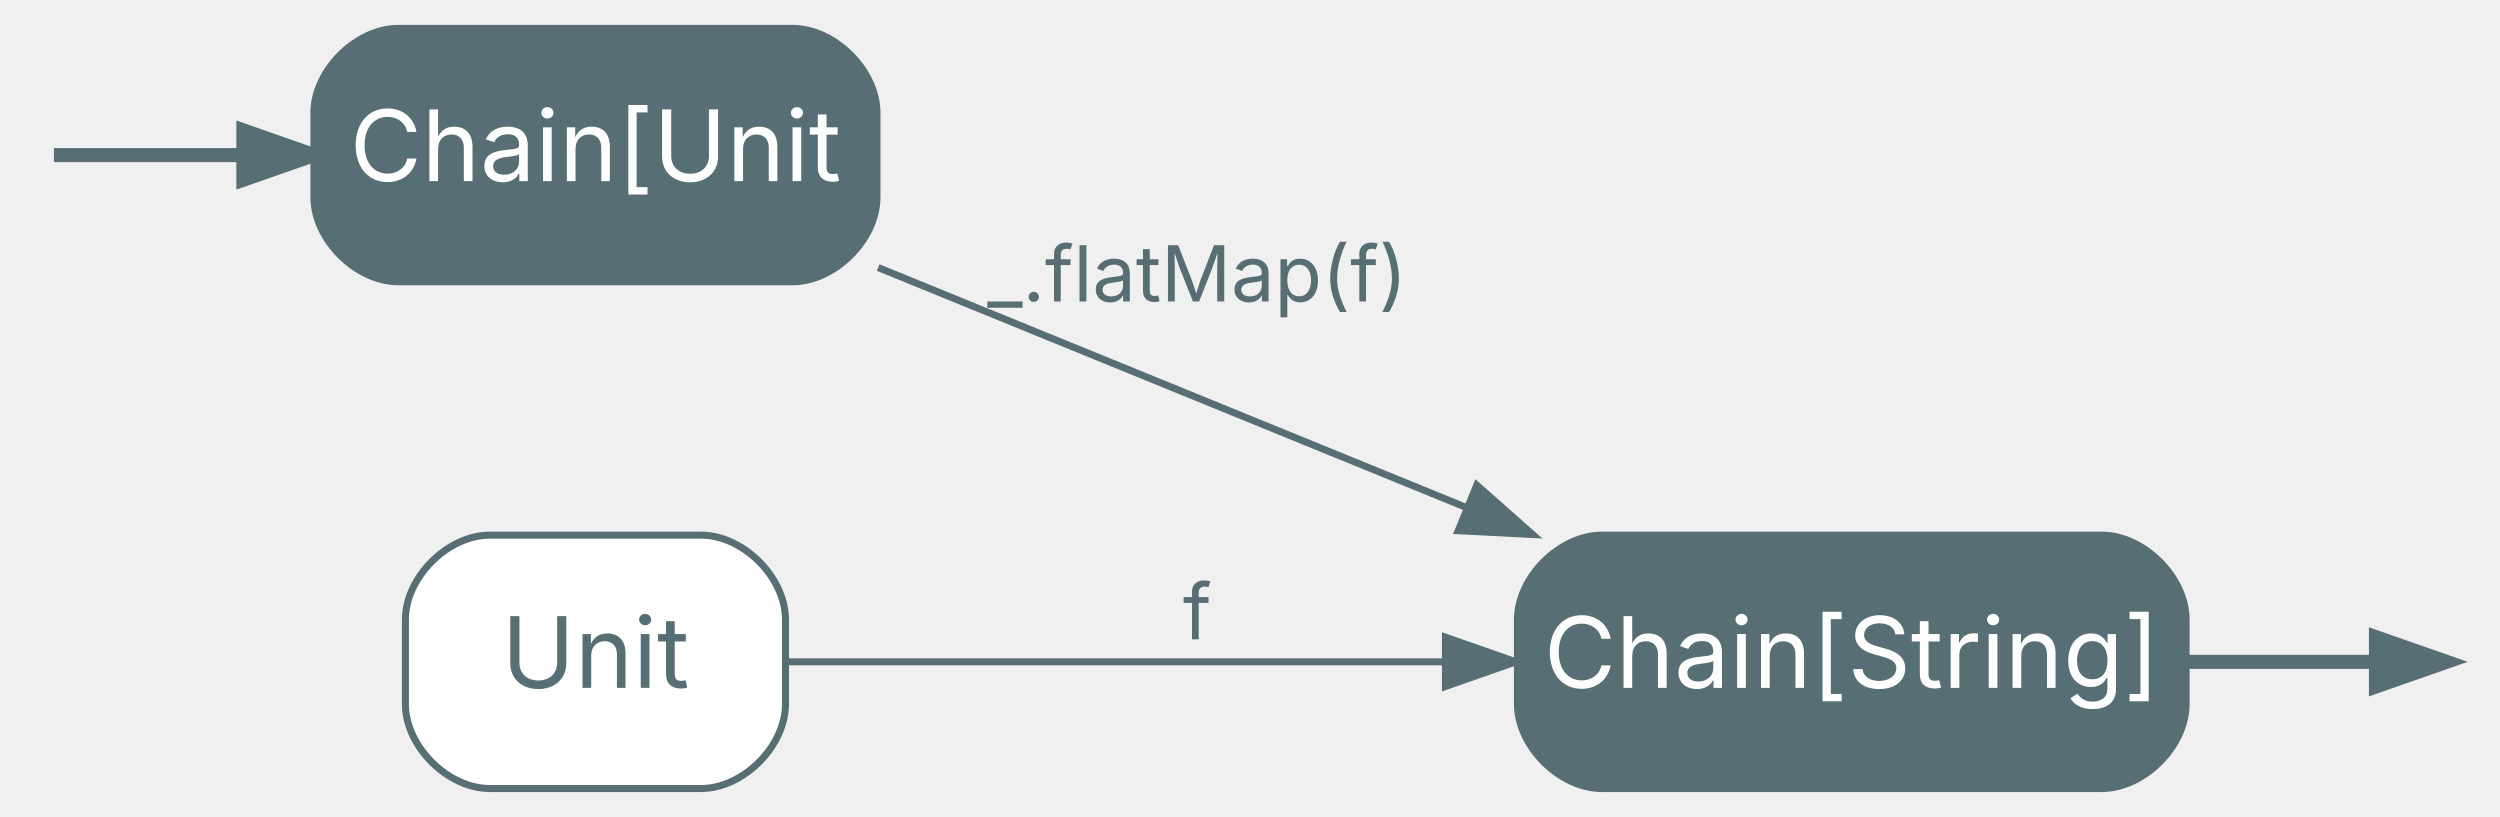
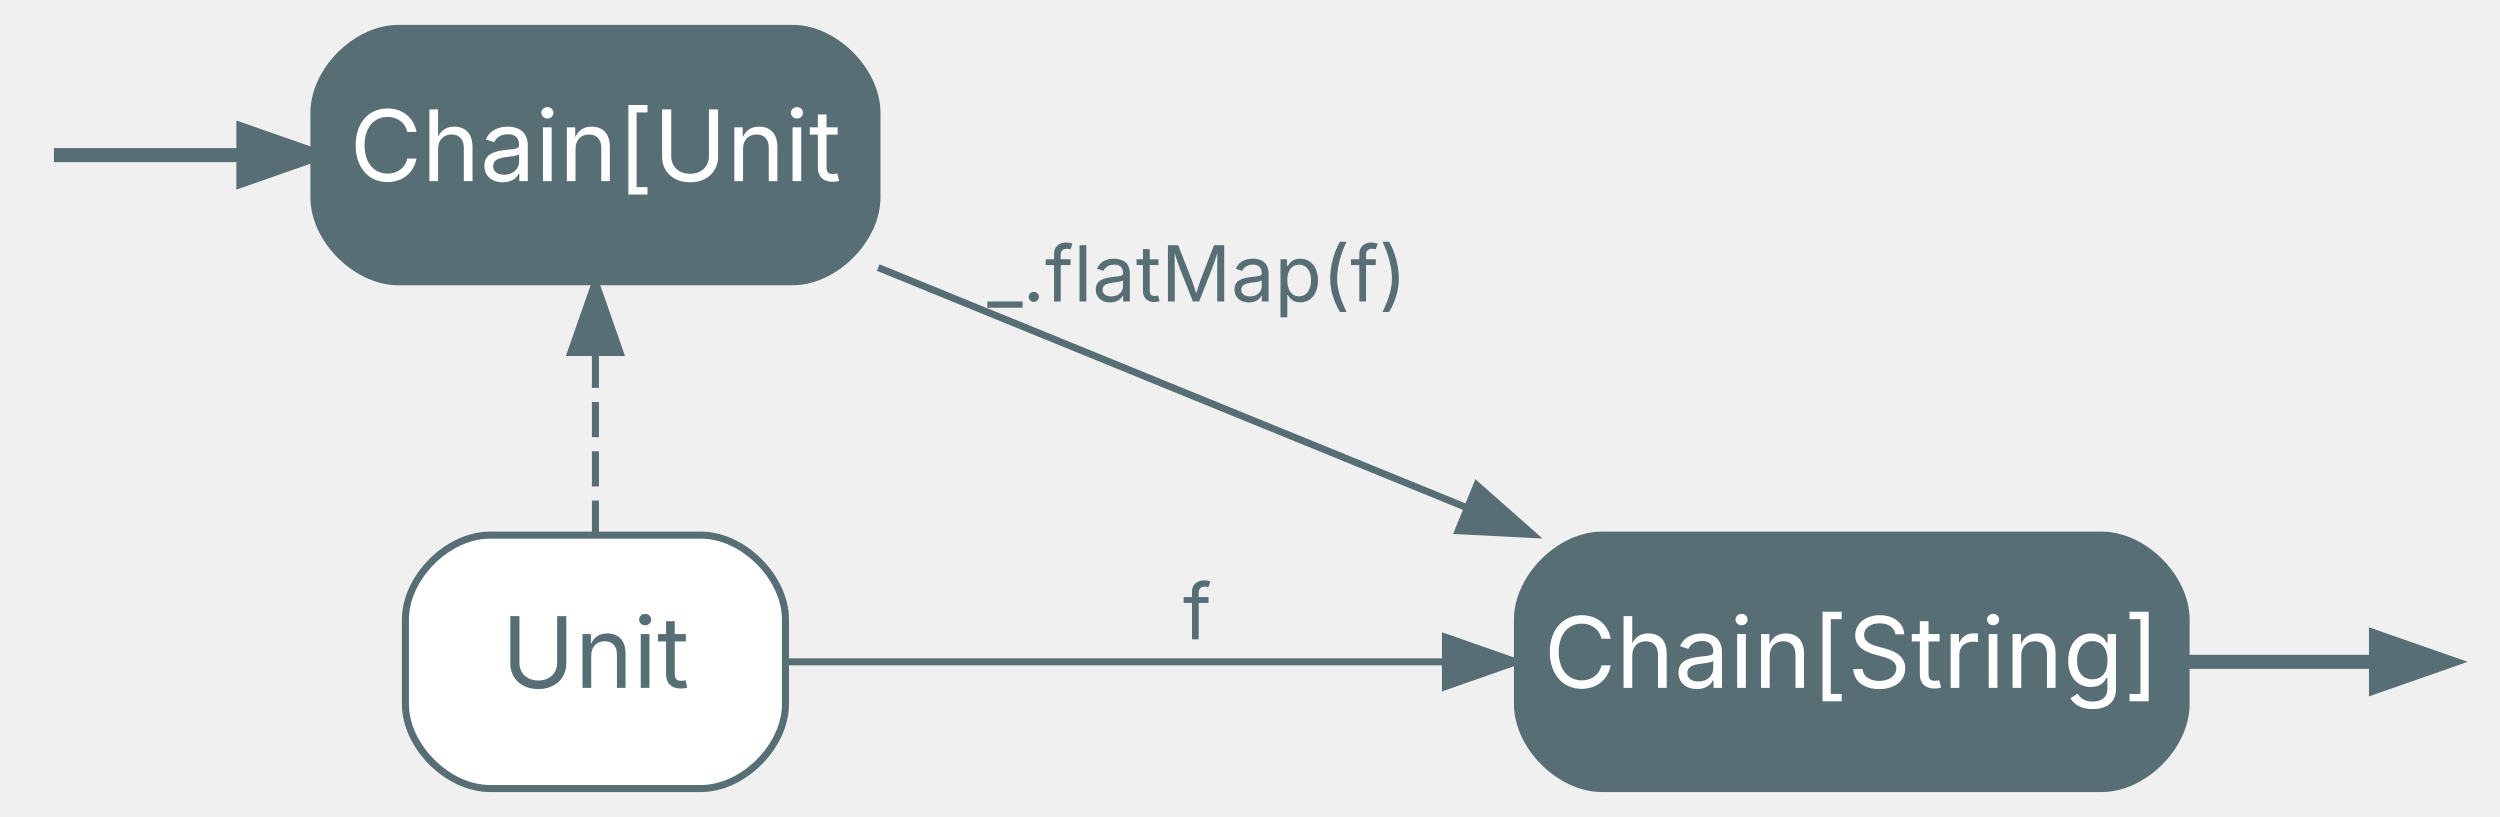
<svg xmlns="http://www.w3.org/2000/svg" width="355pt" height="116pt" viewBox="0.00 0.00 355.20 116.00">
  <g id="graph0" class="graph" transform="scale(1 1) rotate(0) translate(4 112)">
    <g id="node5" class="node start">
      <path fill="#586e75" stroke="#586e75" d="M108.6,-108C108.6,-108 52.6,-108 52.6,-108 46.6,-108 40.6,-102 40.6,-96 40.6,-96 40.6,-84 40.6,-84 40.6,-78 46.6,-72 52.6,-72 52.6,-72 108.6,-72 108.6,-72 114.6,-72 120.6,-78 120.6,-84 120.6,-84 120.6,-96 120.6,-96 120.6,-102 114.6,-108 108.6,-108" />
      <text text-anchor="middle" x="80.6" y="-86.3" font-family="Inter,Arial" font-size="14.00" fill="#ffffff">Chain[Unit</text>
    </g>
    <g id="edge4" class="edge start">
      <path fill="none" stroke="#586e75" stroke-width="2" d="M3.66,-90C6.73,-90 17.61,-90 30.22,-90" />
      <polygon fill="#586e75" stroke="#586e75" stroke-width="2" points="30.58,-93.5 40.58,-90 30.58,-86.5 30.58,-93.5" />
    </g>
    <g id="node3" class="node">
      <path fill="#ffffff" stroke="#586e75" d="M95.6,-36C95.6,-36 65.6,-36 65.6,-36 59.6,-36 53.6,-30 53.6,-24 53.6,-24 53.6,-12 53.6,-12 53.6,-6 59.6,0 65.6,0 65.6,0 95.6,0 95.6,0 101.6,0 107.6,-6 107.6,-12 107.6,-12 107.6,-24 107.6,-24 107.6,-30 101.6,-36 95.6,-36" />
      <text text-anchor="middle" x="80.6" y="-14.3" font-family="Inter,Arial" font-size="14.00" fill="#586e75">Unit</text>
    </g>
    <g id="node4" class="node goal">
      <path fill="#586e75" stroke="#586e75" d="M294.6,-36C294.6,-36 223.6,-36 223.6,-36 217.6,-36 211.6,-30 211.6,-24 211.6,-24 211.6,-12 211.6,-12 211.6,-6 217.6,0 223.6,0 223.6,0 294.6,0 294.6,0 300.6,0 306.6,-6 306.6,-12 306.6,-12 306.6,-24 306.6,-24 306.6,-30 300.6,-36 294.6,-36" />
      <text text-anchor="middle" x="259.1" y="-14.3" font-family="Inter,Arial" font-size="14.00" fill="#ffffff">Chain[String]</text>
    </g>
    <g id="edge1" class="edge">
      <path fill="none" stroke="#586e75" d="M107.64,-18C132.11,-18 169.56,-18 200.97,-18" />
      <polygon fill="#586e75" stroke="#586e75" points="201.37,-21.5 211.37,-18 201.37,-14.5 201.37,-21.5" />
      <text text-anchor="middle" x="166.1" y="-21.2" font-family="Inter,Arial" font-size="11.00" fill="#586e75">f</text>
    </g>
    <g id="edge5" class="edge goal">
      <path fill="none" stroke="#586e75" stroke-width="2" d="M306.69,-18C316.68,-18 326.34,-18 333.38,-18" />
      <polygon fill="#586e75" stroke="#586e75" stroke-width="2" points="333.58,-21.5 343.58,-18 333.58,-14.5 333.58,-21.5" />
    </g>
+     <g id="edge3" class="edge lift">
+       <path fill="none" stroke="#586e75" stroke-dasharray="5,2" d="M80.6,-61.92C80.6,-53.37 80.6,-44.83 80.6,-36.28" />
+       <polygon fill="#586e75" stroke="#586e75" points="77.1,-61.95 80.6,-71.95 84.1,-61.95 77.1,-61.95" />
+     </g>
    <g id="edge2" class="edge">
      <path fill="none" stroke="#586e75" d="M120.77,-74.02C145.39,-63.98 177.48,-50.89 204.45,-39.88" />
      <polygon fill="#586e75" stroke="#586e75" points="205.82,-43.11 213.76,-36.09 203.18,-36.63 205.82,-43.11" />
      <text text-anchor="middle" x="166.1" y="-69.2" font-family="Inter,Arial" font-size="11.00" fill="#586e75">_.flatMap(f)</text>
    </g>
  </g>
</svg>
